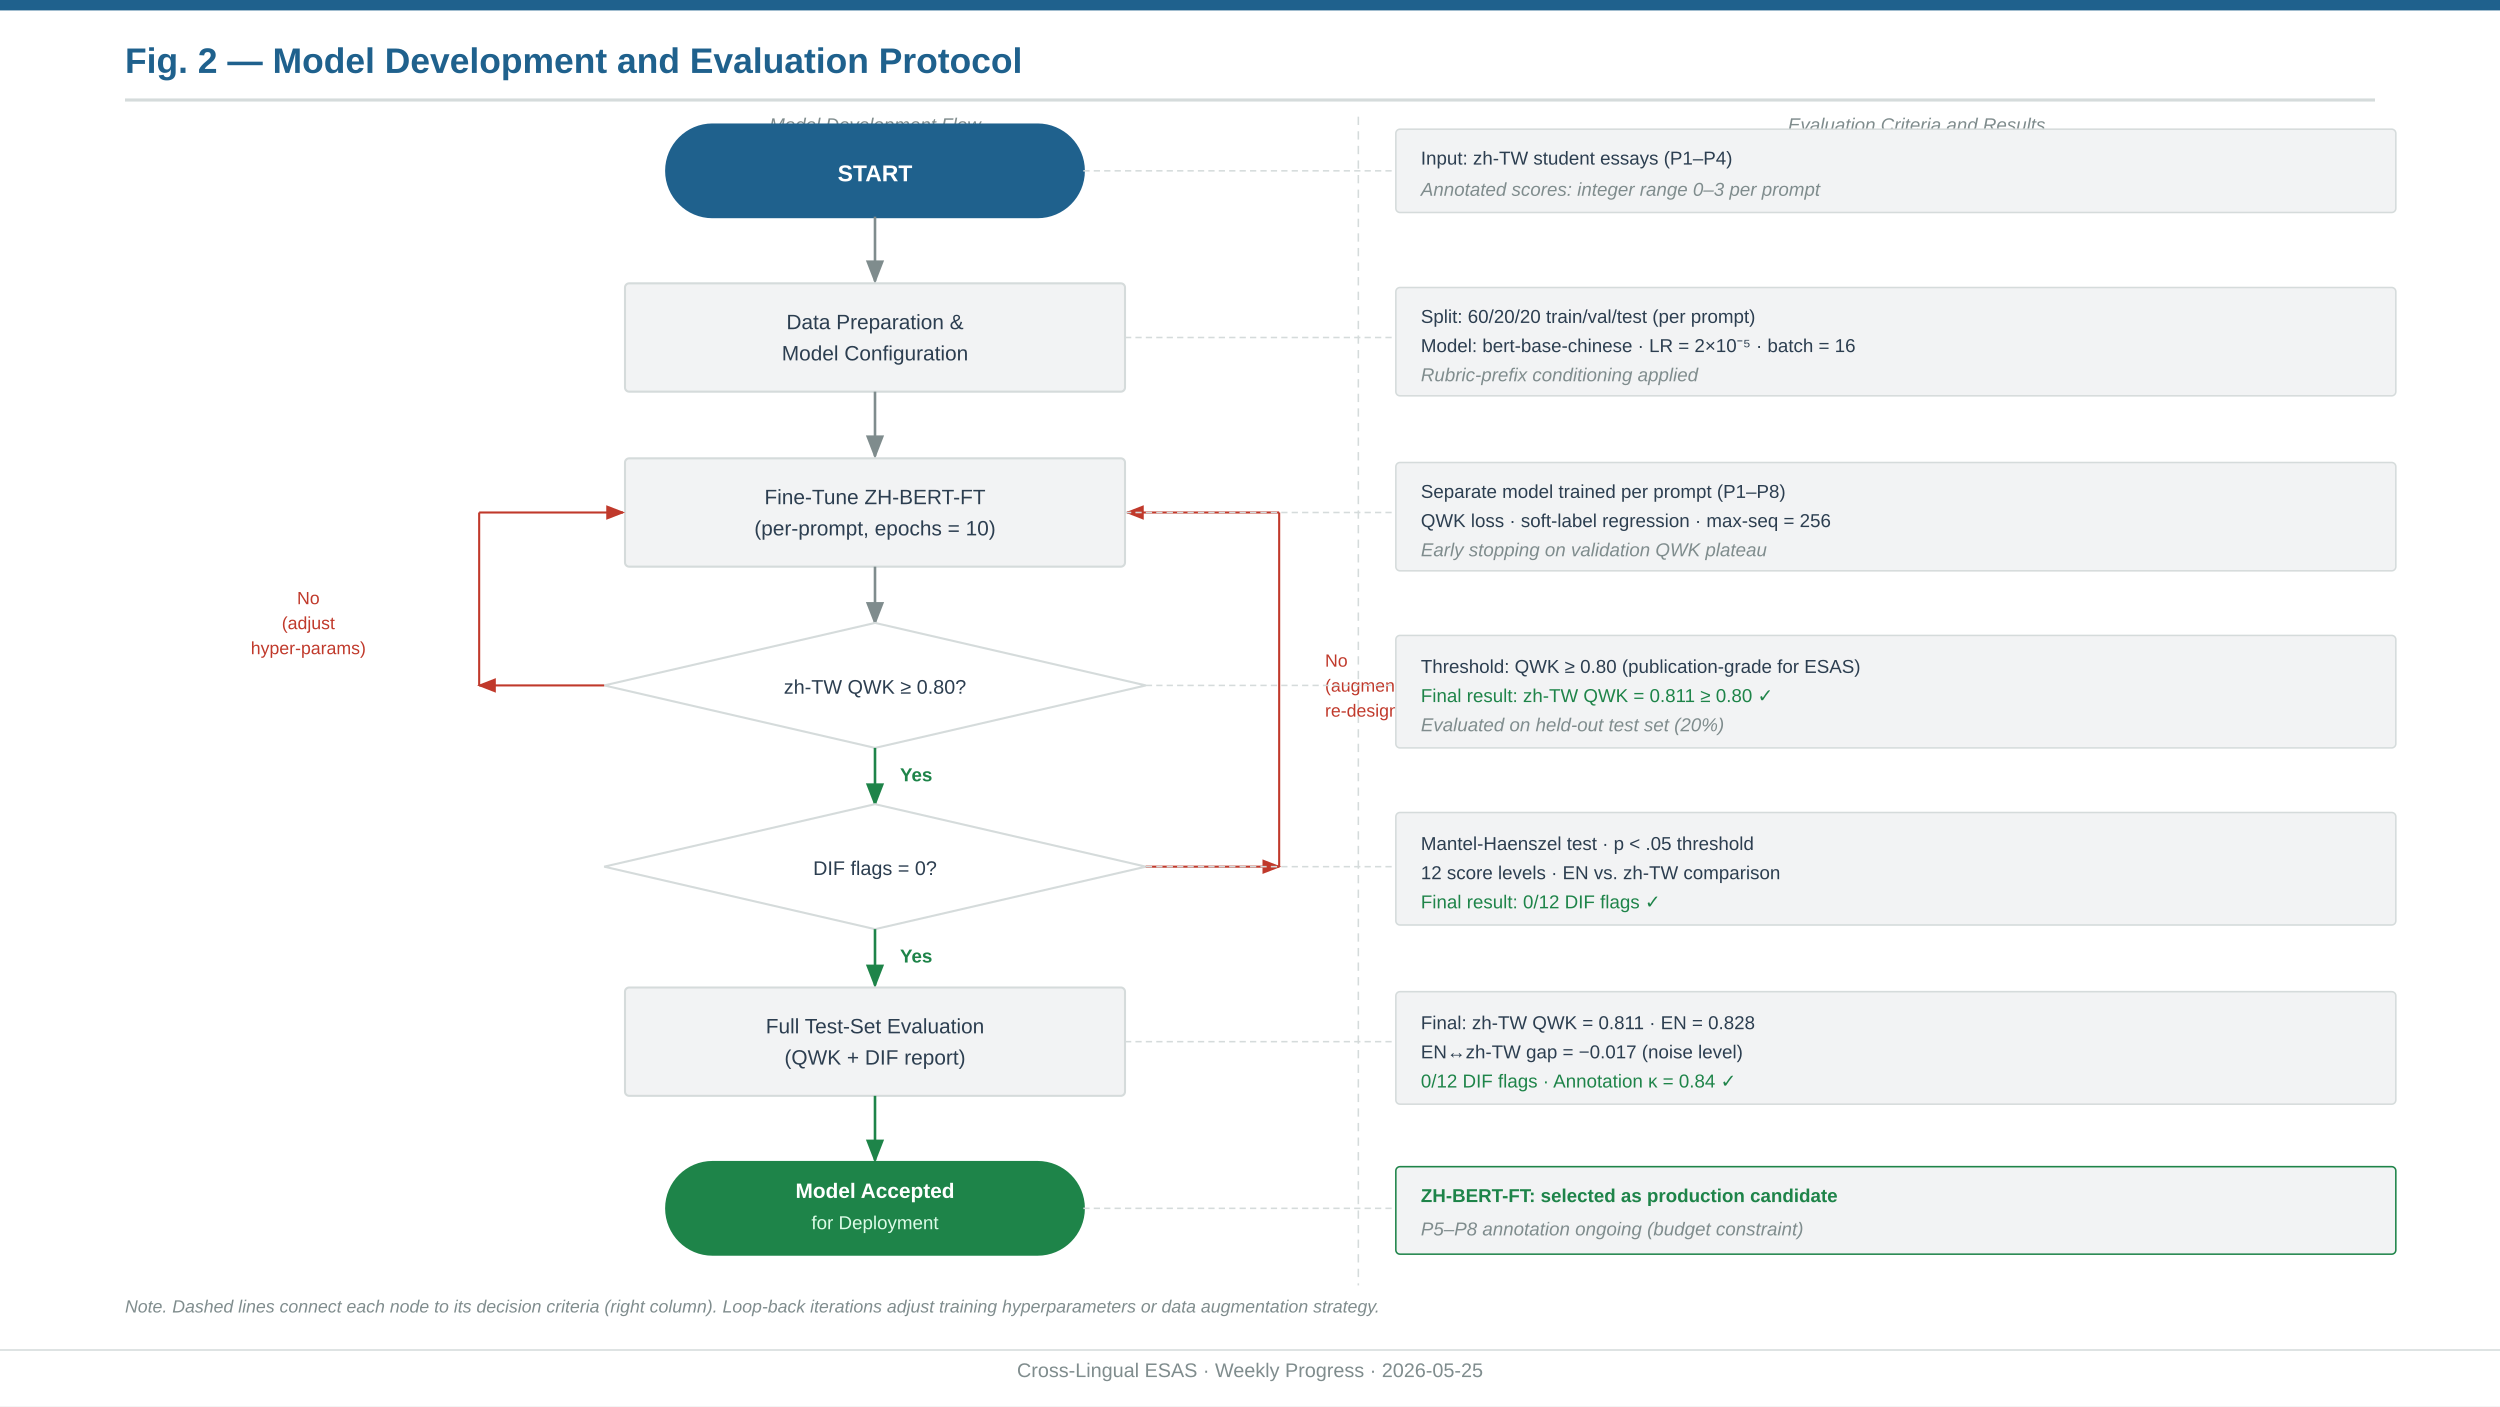
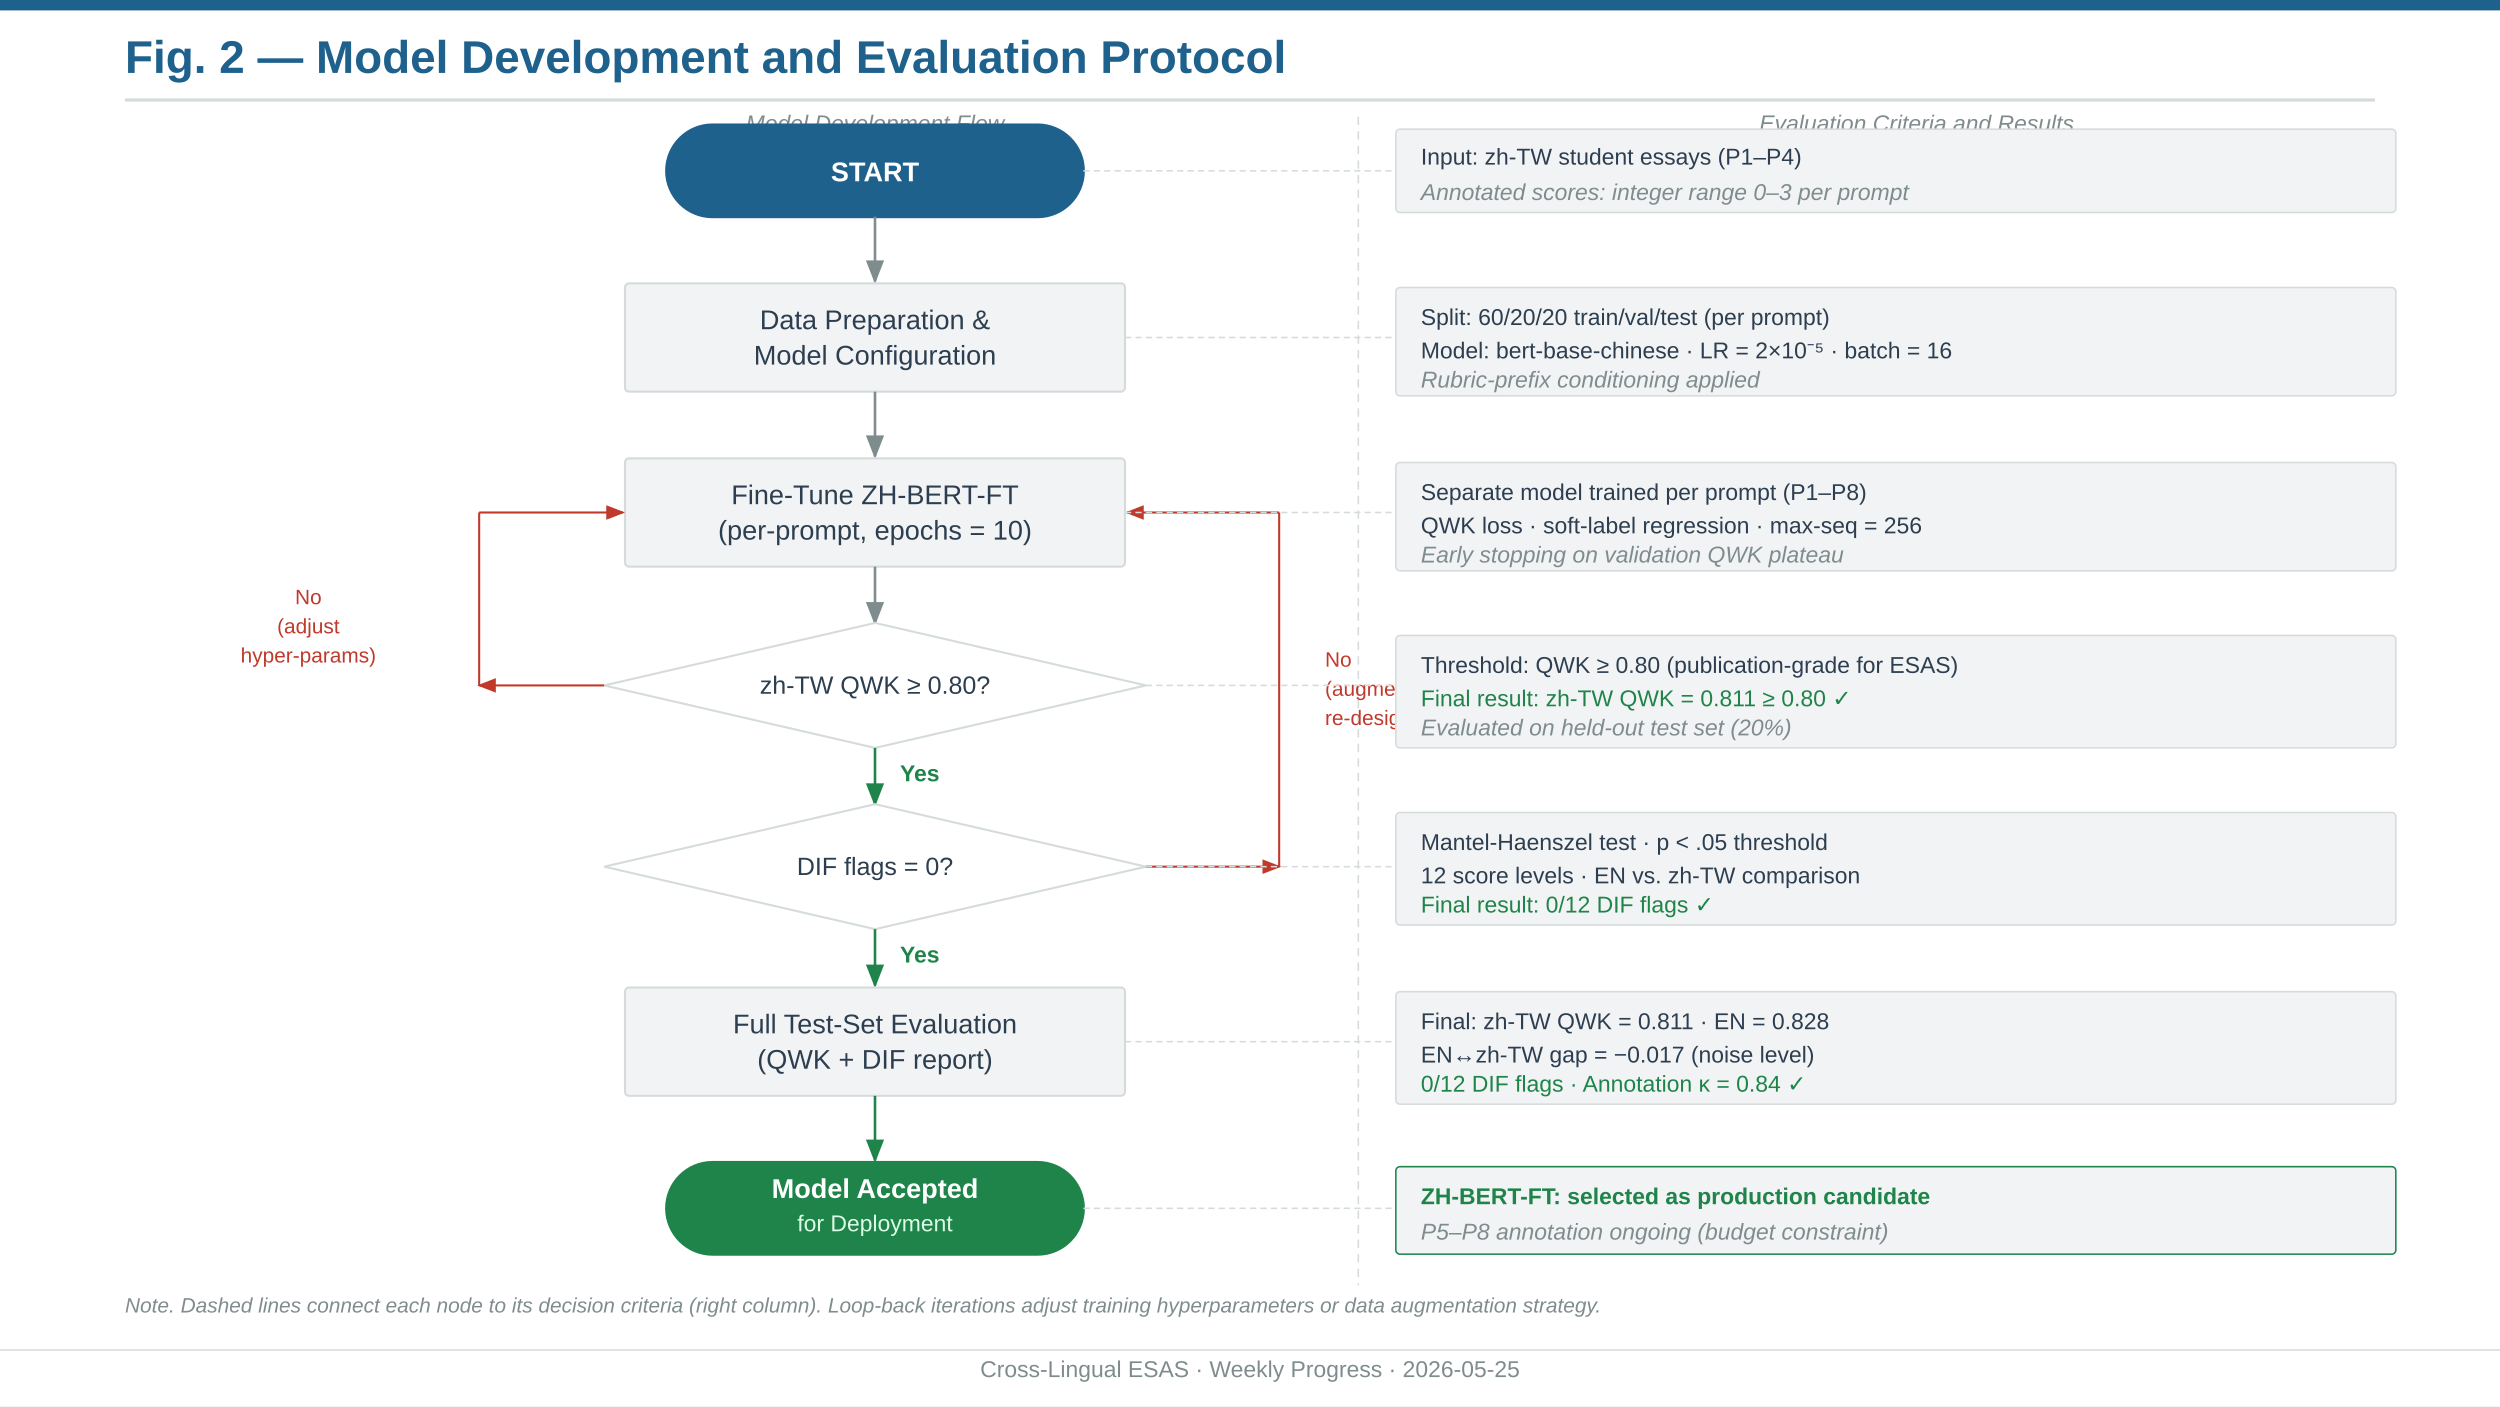
<svg xmlns="http://www.w3.org/2000/svg" viewBox="0 0 1200 675" width="1200" height="675">
  <defs>
    <marker id="a" markerWidth="9" markerHeight="7" refX="8" refY="3.5" orient="auto">
      <polygon points="0,0 9,3.5 0,7" fill="#7f8c8d" />
    </marker>
    <marker id="ag" markerWidth="9" markerHeight="7" refX="8" refY="3.5" orient="auto">
      <polygon points="0,0 9,3.5 0,7" fill="#1e8449" />
    </marker>
    <marker id="ar" markerWidth="9" markerHeight="7" refX="8" refY="3.5" orient="auto">
      <polygon points="0,0 9,3.5 0,7" fill="#c0392b" />
    </marker>
  </defs>
-   <rect width="1200" height="675" fill="#ffffff" />
+   <path d="M 0,0 H 1200 V 675 H 0 Z" fill="#ffffff" />
  <rect width="1200" height="5" fill="#1f618d" />
-   <text x="60" y="35" font-family="'Helvetica Neue', Arial, sans-serif" font-size="17" font-weight="700" fill="#1f618d">Fig. 2  —  Model Development and Evaluation Protocol</text>
+   <text x="60" y="35" font-family="'Helvetica Neue', Arial, sans-serif" font-size="22" font-weight="700" fill="#1f618d">Fig. 2  —  Model Development and Evaluation Protocol</text>
  <line x1="60" y1="48" x2="1140" y2="48" stroke="#d5dbdb" stroke-width="1.5" />
  <line x1="652" y1="56" x2="652" y2="617" stroke="#d5dbdb" stroke-width="0.75" stroke-dasharray="4,3" />
-   <text x="420" y="63" font-family="'Helvetica Neue', Arial, sans-serif" font-size="9" fill="#7f8c8d" font-style="italic" text-anchor="middle">Model Development Flow</text>
-   <text x="920" y="63" font-family="'Helvetica Neue', Arial, sans-serif" font-size="9" fill="#7f8c8d" font-style="italic" text-anchor="middle">Evaluation Criteria and Results</text>
-   <rect x="320" y="60" width="200" height="44" rx="22" fill="#1f618d" stroke="#1f618d" stroke-width="1.5" />
-   <text x="420" y="87" font-family="'Helvetica Neue', Arial, sans-serif" font-size="11" font-weight="700" fill="#ffffff" text-anchor="middle">START</text>
+   <text x="420" y="63" font-family="'Helvetica Neue', Arial, sans-serif" font-size="11" fill="#7f8c8d" font-style="italic" text-anchor="middle">Model Development Flow</text>
+   <text x="920" y="63" font-family="'Helvetica Neue', Arial, sans-serif" font-size="11" fill="#7f8c8d" font-style="italic" text-anchor="middle">Evaluation Criteria and Results</text>
+   <path d="M 342,60 H 498 A 22,22 0 0,1 520,82 A 22,22 0 0,1 498,104 H 342 A 22,22 0 0,1 320,82 A 22,22 0 0,1 342,60 Z" fill="#1f618d" stroke="#1f618d" stroke-width="1.5" />
+   <text x="420" y="87" font-family="'Helvetica Neue', Arial, sans-serif" font-size="13" font-weight="700" fill="#ffffff" text-anchor="middle">START</text>
  <line x1="420" y1="104" x2="420" y2="135" stroke="#7f8c8d" stroke-width="1.25" marker-end="url(#a)" />
  <rect x="300" y="136" width="240" height="52" rx="2" fill="#f2f3f4" stroke="#d5dbdb" stroke-width="1" />
-   <text x="420" y="158" font-family="'Helvetica Neue', Arial, sans-serif" font-size="10" fill="#2c3e50" text-anchor="middle">Data Preparation &amp;</text>
-   <text x="420" y="173" font-family="'Helvetica Neue', Arial, sans-serif" font-size="10" fill="#2c3e50" text-anchor="middle">Model Configuration</text>
+   <text x="420" y="158" font-family="'Helvetica Neue', Arial, sans-serif" font-size="13" fill="#2c3e50" text-anchor="middle">Data Preparation &amp;</text>
+   <text x="420" y="175" font-family="'Helvetica Neue', Arial, sans-serif" font-size="13" fill="#2c3e50" text-anchor="middle">Model Configuration</text>
  <line x1="420" y1="188" x2="420" y2="219" stroke="#7f8c8d" stroke-width="1.25" marker-end="url(#a)" />
  <rect x="300" y="220" width="240" height="52" rx="2" fill="#f2f3f4" stroke="#d5dbdb" stroke-width="1" />
-   <text x="420" y="242" font-family="'Helvetica Neue', Arial, sans-serif" font-size="10" fill="#2c3e50" text-anchor="middle">Fine-Tune ZH-BERT-FT</text>
-   <text x="420" y="257" font-family="'Helvetica Neue', Arial, sans-serif" font-size="10" fill="#2c3e50" text-anchor="middle">(per-prompt, epochs = 10)</text>
+   <text x="420" y="242" font-family="'Helvetica Neue', Arial, sans-serif" font-size="13" fill="#2c3e50" text-anchor="middle">Fine-Tune ZH-BERT-FT</text>
+   <text x="420" y="259" font-family="'Helvetica Neue', Arial, sans-serif" font-size="13" fill="#2c3e50" text-anchor="middle">(per-prompt, epochs = 10)</text>
  <line x1="420" y1="272" x2="420" y2="299" stroke="#7f8c8d" stroke-width="1.25" marker-end="url(#a)" />
  <path d="M 420,299 L 550,329 L 420,359 L 290,329 Z" fill="#ffffff" stroke="#d5dbdb" stroke-width="1" />
-   <text x="420" y="333" font-family="'Helvetica Neue', Arial, sans-serif" font-size="9.5" fill="#2c3e50" text-anchor="middle">zh-TW QWK ≥ 0.80?</text>
+   <text x="420" y="333" font-family="'Helvetica Neue', Arial, sans-serif" font-size="12" fill="#2c3e50" text-anchor="middle">zh-TW QWK ≥ 0.80?</text>
  <line x1="420" y1="359" x2="420" y2="386" stroke="#1e8449" stroke-width="1.25" marker-end="url(#ag)" />
-   <text x="432" y="375" font-family="'Helvetica Neue', Arial, sans-serif" font-size="9" fill="#1e8449" font-weight="600">Yes</text>
+   <text x="432" y="375" font-family="'Helvetica Neue', Arial, sans-serif" font-size="11" fill="#1e8449" font-weight="600">Yes</text>
  <line x1="290" y1="329" x2="230" y2="329" stroke="#c0392b" stroke-width="1" marker-end="url(#ar)" />
  <line x1="230" y1="329" x2="230" y2="246" stroke="#c0392b" stroke-width="1" />
  <line x1="230" y1="246" x2="299" y2="246" stroke="#c0392b" stroke-width="1" marker-end="url(#ar)" />
-   <text x="148" y="290" font-family="'Helvetica Neue', Arial, sans-serif" font-size="8.5" fill="#c0392b" text-anchor="middle">No</text>
-   <text x="148" y="302" font-family="'Helvetica Neue', Arial, sans-serif" font-size="8.5" fill="#c0392b" text-anchor="middle">(adjust</text>
-   <text x="148" y="314" font-family="'Helvetica Neue', Arial, sans-serif" font-size="8.5" fill="#c0392b" text-anchor="middle">hyper-params)</text>
+   <text x="148" y="290" font-family="'Helvetica Neue', Arial, sans-serif" font-size="10" fill="#c0392b" text-anchor="middle">No</text>
+   <text x="148" y="304" font-family="'Helvetica Neue', Arial, sans-serif" font-size="10" fill="#c0392b" text-anchor="middle">(adjust</text>
+   <text x="148" y="318" font-family="'Helvetica Neue', Arial, sans-serif" font-size="10" fill="#c0392b" text-anchor="middle">hyper-params)</text>
  <path d="M 420,386 L 550,416 L 420,446 L 290,416 Z" fill="#ffffff" stroke="#d5dbdb" stroke-width="1" />
-   <text x="420" y="420" font-family="'Helvetica Neue', Arial, sans-serif" font-size="9.5" fill="#2c3e50" text-anchor="middle">DIF flags = 0?</text>
+   <text x="420" y="420" font-family="'Helvetica Neue', Arial, sans-serif" font-size="12" fill="#2c3e50" text-anchor="middle">DIF flags = 0?</text>
  <line x1="420" y1="446" x2="420" y2="473" stroke="#1e8449" stroke-width="1.25" marker-end="url(#ag)" />
-   <text x="432" y="462" font-family="'Helvetica Neue', Arial, sans-serif" font-size="9" fill="#1e8449" font-weight="600">Yes</text>
+   <text x="432" y="462" font-family="'Helvetica Neue', Arial, sans-serif" font-size="11" fill="#1e8449" font-weight="600">Yes</text>
  <line x1="550" y1="416" x2="614" y2="416" stroke="#c0392b" stroke-width="1" marker-end="url(#ar)" />
  <line x1="614" y1="416" x2="614" y2="246" stroke="#c0392b" stroke-width="1" />
  <line x1="614" y1="246" x2="541" y2="246" stroke="#c0392b" stroke-width="1" marker-end="url(#ar)" />
-   <text x="636" y="320" font-family="'Helvetica Neue', Arial, sans-serif" font-size="8.5" fill="#c0392b">No</text>
-   <text x="636" y="332" font-family="'Helvetica Neue', Arial, sans-serif" font-size="8.5" fill="#c0392b">(augment /</text>
-   <text x="636" y="344" font-family="'Helvetica Neue', Arial, sans-serif" font-size="8.5" fill="#c0392b">re-design)</text>
+   <text x="636" y="320" font-family="'Helvetica Neue', Arial, sans-serif" font-size="10" fill="#c0392b">No</text>
+   <text x="636" y="334" font-family="'Helvetica Neue', Arial, sans-serif" font-size="10" fill="#c0392b">(augment /</text>
+   <text x="636" y="348" font-family="'Helvetica Neue', Arial, sans-serif" font-size="10" fill="#c0392b">re-design)</text>
  <rect x="300" y="474" width="240" height="52" rx="2" fill="#f2f3f4" stroke="#d5dbdb" stroke-width="1" />
-   <text x="420" y="496" font-family="'Helvetica Neue', Arial, sans-serif" font-size="10" fill="#2c3e50" text-anchor="middle">Full Test-Set Evaluation</text>
-   <text x="420" y="511" font-family="'Helvetica Neue', Arial, sans-serif" font-size="10" fill="#2c3e50" text-anchor="middle">(QWK + DIF report)</text>
+   <text x="420" y="496" font-family="'Helvetica Neue', Arial, sans-serif" font-size="13" fill="#2c3e50" text-anchor="middle">Full Test-Set Evaluation</text>
+   <text x="420" y="513" font-family="'Helvetica Neue', Arial, sans-serif" font-size="13" fill="#2c3e50" text-anchor="middle">(QWK + DIF report)</text>
  <line x1="420" y1="526" x2="420" y2="557" stroke="#1e8449" stroke-width="1.25" marker-end="url(#ag)" />
-   <rect x="320" y="558" width="200" height="44" rx="22" fill="#1e8449" stroke="#1e8449" stroke-width="1.5" />
-   <text x="420" y="575" font-family="'Helvetica Neue', Arial, sans-serif" font-size="10" font-weight="700" fill="#ffffff" text-anchor="middle">Model Accepted</text>
-   <text x="420" y="590" font-family="'Helvetica Neue', Arial, sans-serif" font-size="9" fill="#dcfce7" text-anchor="middle">for Deployment</text>
+   <path d="M 342,558 H 498 A 22,22 0 0,1 520,580 A 22,22 0 0,1 498,602 H 342 A 22,22 0 0,1 320,580 A 22,22 0 0,1 342,558 Z" fill="#1e8449" stroke="#1e8449" stroke-width="1.5" />
+   <text x="420" y="575" font-family="'Helvetica Neue', Arial, sans-serif" font-size="13" font-weight="700" fill="#ffffff" text-anchor="middle">Model Accepted</text>
+   <text x="420" y="591" font-family="'Helvetica Neue', Arial, sans-serif" font-size="11" fill="#dcfce7" text-anchor="middle">for Deployment</text>
  <rect x="670" y="62" width="480" height="40" rx="2" fill="#f2f3f4" stroke="#d5dbdb" stroke-width="0.75" />
-   <text x="682" y="79" font-family="'Helvetica Neue', Arial, sans-serif" font-size="9" fill="#2c3e50">Input: zh-TW student essays (P1–P4)</text>
-   <text x="682" y="94" font-family="'Helvetica Neue', Arial, sans-serif" font-size="9" fill="#7f8c8d" font-style="italic">Annotated scores: integer range 0–3 per prompt</text>
+   <text x="682" y="79" font-family="'Helvetica Neue', Arial, sans-serif" font-size="11" fill="#2c3e50">Input: zh-TW student essays (P1–P4)</text>
+   <text x="682" y="96" font-family="'Helvetica Neue', Arial, sans-serif" font-size="11" fill="#7f8c8d" font-style="italic">Annotated scores: integer range 0–3 per prompt</text>
  <line x1="520" y1="82" x2="668" y2="82" stroke="#d5dbdb" stroke-width="0.75" stroke-dasharray="3,2" />
  <rect x="670" y="138" width="480" height="52" rx="2" fill="#f2f3f4" stroke="#d5dbdb" stroke-width="0.75" />
-   <text x="682" y="155" font-family="'Helvetica Neue', Arial, sans-serif" font-size="9" fill="#2c3e50">Split: 60/20/20 train/val/test (per prompt)</text>
-   <text x="682" y="169" font-family="'Helvetica Neue', Arial, sans-serif" font-size="9" fill="#2c3e50">Model: bert-base-chinese · LR = 2×10⁻⁵ · batch = 16</text>
-   <text x="682" y="183" font-family="'Helvetica Neue', Arial, sans-serif" font-size="9" fill="#7f8c8d" font-style="italic">Rubric-prefix conditioning applied</text>
+   <text x="682" y="156" font-family="'Helvetica Neue', Arial, sans-serif" font-size="11" fill="#2c3e50">Split: 60/20/20 train/val/test (per prompt)</text>
+   <text x="682" y="172" font-family="'Helvetica Neue', Arial, sans-serif" font-size="11" fill="#2c3e50">Model: bert-base-chinese · LR = 2×10⁻⁵ · batch = 16</text>
+   <text x="682" y="186" font-family="'Helvetica Neue', Arial, sans-serif" font-size="11" fill="#7f8c8d" font-style="italic">Rubric-prefix conditioning applied</text>
  <line x1="540" y1="162" x2="668" y2="162" stroke="#d5dbdb" stroke-width="0.75" stroke-dasharray="3,2" />
  <rect x="670" y="222" width="480" height="52" rx="2" fill="#f2f3f4" stroke="#d5dbdb" stroke-width="0.75" />
-   <text x="682" y="239" font-family="'Helvetica Neue', Arial, sans-serif" font-size="9" fill="#2c3e50">Separate model trained per prompt (P1–P8)</text>
-   <text x="682" y="253" font-family="'Helvetica Neue', Arial, sans-serif" font-size="9" fill="#2c3e50">QWK loss · soft-label regression · max-seq = 256</text>
-   <text x="682" y="267" font-family="'Helvetica Neue', Arial, sans-serif" font-size="9" fill="#7f8c8d" font-style="italic">Early stopping on validation QWK plateau</text>
+   <text x="682" y="240" font-family="'Helvetica Neue', Arial, sans-serif" font-size="11" fill="#2c3e50">Separate model trained per prompt (P1–P8)</text>
+   <text x="682" y="256" font-family="'Helvetica Neue', Arial, sans-serif" font-size="11" fill="#2c3e50">QWK loss · soft-label regression · max-seq = 256</text>
+   <text x="682" y="270" font-family="'Helvetica Neue', Arial, sans-serif" font-size="11" fill="#7f8c8d" font-style="italic">Early stopping on validation QWK plateau</text>
  <line x1="540" y1="246" x2="668" y2="246" stroke="#d5dbdb" stroke-width="0.75" stroke-dasharray="3,2" />
  <rect x="670" y="305" width="480" height="54" rx="2" fill="#f2f3f4" stroke="#d5dbdb" stroke-width="0.75" />
-   <text x="682" y="323" font-family="'Helvetica Neue', Arial, sans-serif" font-size="9" fill="#2c3e50">Threshold: QWK ≥ 0.80 (publication-grade for ESAS)</text>
-   <text x="682" y="337" font-family="'Helvetica Neue', Arial, sans-serif" font-size="9" fill="#1e8449">Final result: zh-TW QWK = 0.811 ≥ 0.80 ✓</text>
-   <text x="682" y="351" font-family="'Helvetica Neue', Arial, sans-serif" font-size="9" fill="#7f8c8d" font-style="italic">Evaluated on held-out test set (20%)</text>
+   <text x="682" y="323" font-family="'Helvetica Neue', Arial, sans-serif" font-size="11" fill="#2c3e50">Threshold: QWK ≥ 0.80 (publication-grade for ESAS)</text>
+   <text x="682" y="339" font-family="'Helvetica Neue', Arial, sans-serif" font-size="11" fill="#1e8449">Final result: zh-TW QWK = 0.811 ≥ 0.80 ✓</text>
+   <text x="682" y="353" font-family="'Helvetica Neue', Arial, sans-serif" font-size="11" fill="#7f8c8d" font-style="italic">Evaluated on held-out test set (20%)</text>
  <line x1="550" y1="329" x2="668" y2="329" stroke="#d5dbdb" stroke-width="0.75" stroke-dasharray="3,2" />
  <rect x="670" y="390" width="480" height="54" rx="2" fill="#f2f3f4" stroke="#d5dbdb" stroke-width="0.75" />
-   <text x="682" y="408" font-family="'Helvetica Neue', Arial, sans-serif" font-size="9" fill="#2c3e50">Mantel-Haenszel test · p &lt; .05 threshold</text>
-   <text x="682" y="422" font-family="'Helvetica Neue', Arial, sans-serif" font-size="9" fill="#2c3e50">12 score levels · EN vs. zh-TW comparison</text>
-   <text x="682" y="436" font-family="'Helvetica Neue', Arial, sans-serif" font-size="9" fill="#1e8449">Final result: 0/12 DIF flags ✓</text>
+   <text x="682" y="408" font-family="'Helvetica Neue', Arial, sans-serif" font-size="11" fill="#2c3e50">Mantel-Haenszel test · p &lt; .05 threshold</text>
+   <text x="682" y="424" font-family="'Helvetica Neue', Arial, sans-serif" font-size="11" fill="#2c3e50">12 score levels · EN vs. zh-TW comparison</text>
+   <text x="682" y="438" font-family="'Helvetica Neue', Arial, sans-serif" font-size="11" fill="#1e8449">Final result: 0/12 DIF flags ✓</text>
  <line x1="550" y1="416" x2="668" y2="416" stroke="#d5dbdb" stroke-width="0.75" stroke-dasharray="3,2" />
  <rect x="670" y="476" width="480" height="54" rx="2" fill="#f2f3f4" stroke="#d5dbdb" stroke-width="0.75" />
-   <text x="682" y="494" font-family="'Helvetica Neue', Arial, sans-serif" font-size="9" fill="#2c3e50">Final: zh-TW QWK = 0.811 · EN = 0.828</text>
-   <text x="682" y="508" font-family="'Helvetica Neue', Arial, sans-serif" font-size="9" fill="#2c3e50">EN↔zh-TW gap = −0.017 (noise level)</text>
-   <text x="682" y="522" font-family="'Helvetica Neue', Arial, sans-serif" font-size="9" fill="#1e8449">0/12 DIF flags  ·  Annotation κ = 0.84 ✓</text>
+   <text x="682" y="494" font-family="'Helvetica Neue', Arial, sans-serif" font-size="11" fill="#2c3e50">Final: zh-TW QWK = 0.811 · EN = 0.828</text>
+   <text x="682" y="510" font-family="'Helvetica Neue', Arial, sans-serif" font-size="11" fill="#2c3e50">EN↔zh-TW gap = −0.017 (noise level)</text>
+   <text x="682" y="524" font-family="'Helvetica Neue', Arial, sans-serif" font-size="11" fill="#1e8449">0/12 DIF flags  ·  Annotation κ = 0.84 ✓</text>
  <line x1="540" y1="500" x2="668" y2="500" stroke="#d5dbdb" stroke-width="0.75" stroke-dasharray="3,2" />
  <rect x="670" y="560" width="480" height="42" rx="2" fill="#f2f3f4" stroke="#1e8449" stroke-width="0.75" />
-   <text x="682" y="577" font-family="'Helvetica Neue', Arial, sans-serif" font-size="9" fill="#1e8449" font-weight="600">ZH-BERT-FT: selected as production candidate</text>
-   <text x="682" y="593" font-family="'Helvetica Neue', Arial, sans-serif" font-size="9" fill="#7f8c8d" font-style="italic">P5–P8 annotation ongoing (budget constraint)</text>
+   <text x="682" y="578" font-family="'Helvetica Neue', Arial, sans-serif" font-size="11" fill="#1e8449" font-weight="600">ZH-BERT-FT: selected as production candidate</text>
+   <text x="682" y="595" font-family="'Helvetica Neue', Arial, sans-serif" font-size="11" fill="#7f8c8d" font-style="italic">P5–P8 annotation ongoing (budget constraint)</text>
  <line x1="520" y1="580" x2="668" y2="580" stroke="#d5dbdb" stroke-width="0.75" stroke-dasharray="3,2" />
-   <text x="60" y="630" font-family="'Helvetica Neue', Arial, sans-serif" font-size="8.5" fill="#7f8c8d" font-style="italic">Note.  Dashed lines connect each node to its decision criteria (right column).  Loop-back iterations adjust training hyperparameters or data augmentation strategy.</text>
+   <text x="60" y="630" font-family="'Helvetica Neue', Arial, sans-serif" font-size="10" fill="#7f8c8d" font-style="italic">Note.  Dashed lines connect each node to its decision criteria (right column).  Loop-back iterations adjust training hyperparameters or data augmentation strategy.</text>
  <line x1="0" y1="648" x2="1200" y2="648" stroke="#d5dbdb" stroke-width="0.75" />
-   <text x="600" y="661" font-family="'Helvetica Neue', Arial, sans-serif" font-size="9.5" fill="#7f8c8d" text-anchor="middle">Cross-Lingual ESAS  ·  Weekly Progress  ·  2026-05-25</text>
+   <text x="600" y="661" font-family="'Helvetica Neue', Arial, sans-serif" font-size="11" fill="#7f8c8d" text-anchor="middle">Cross-Lingual ESAS  ·  Weekly Progress  ·  2026-05-25</text>
</svg>
